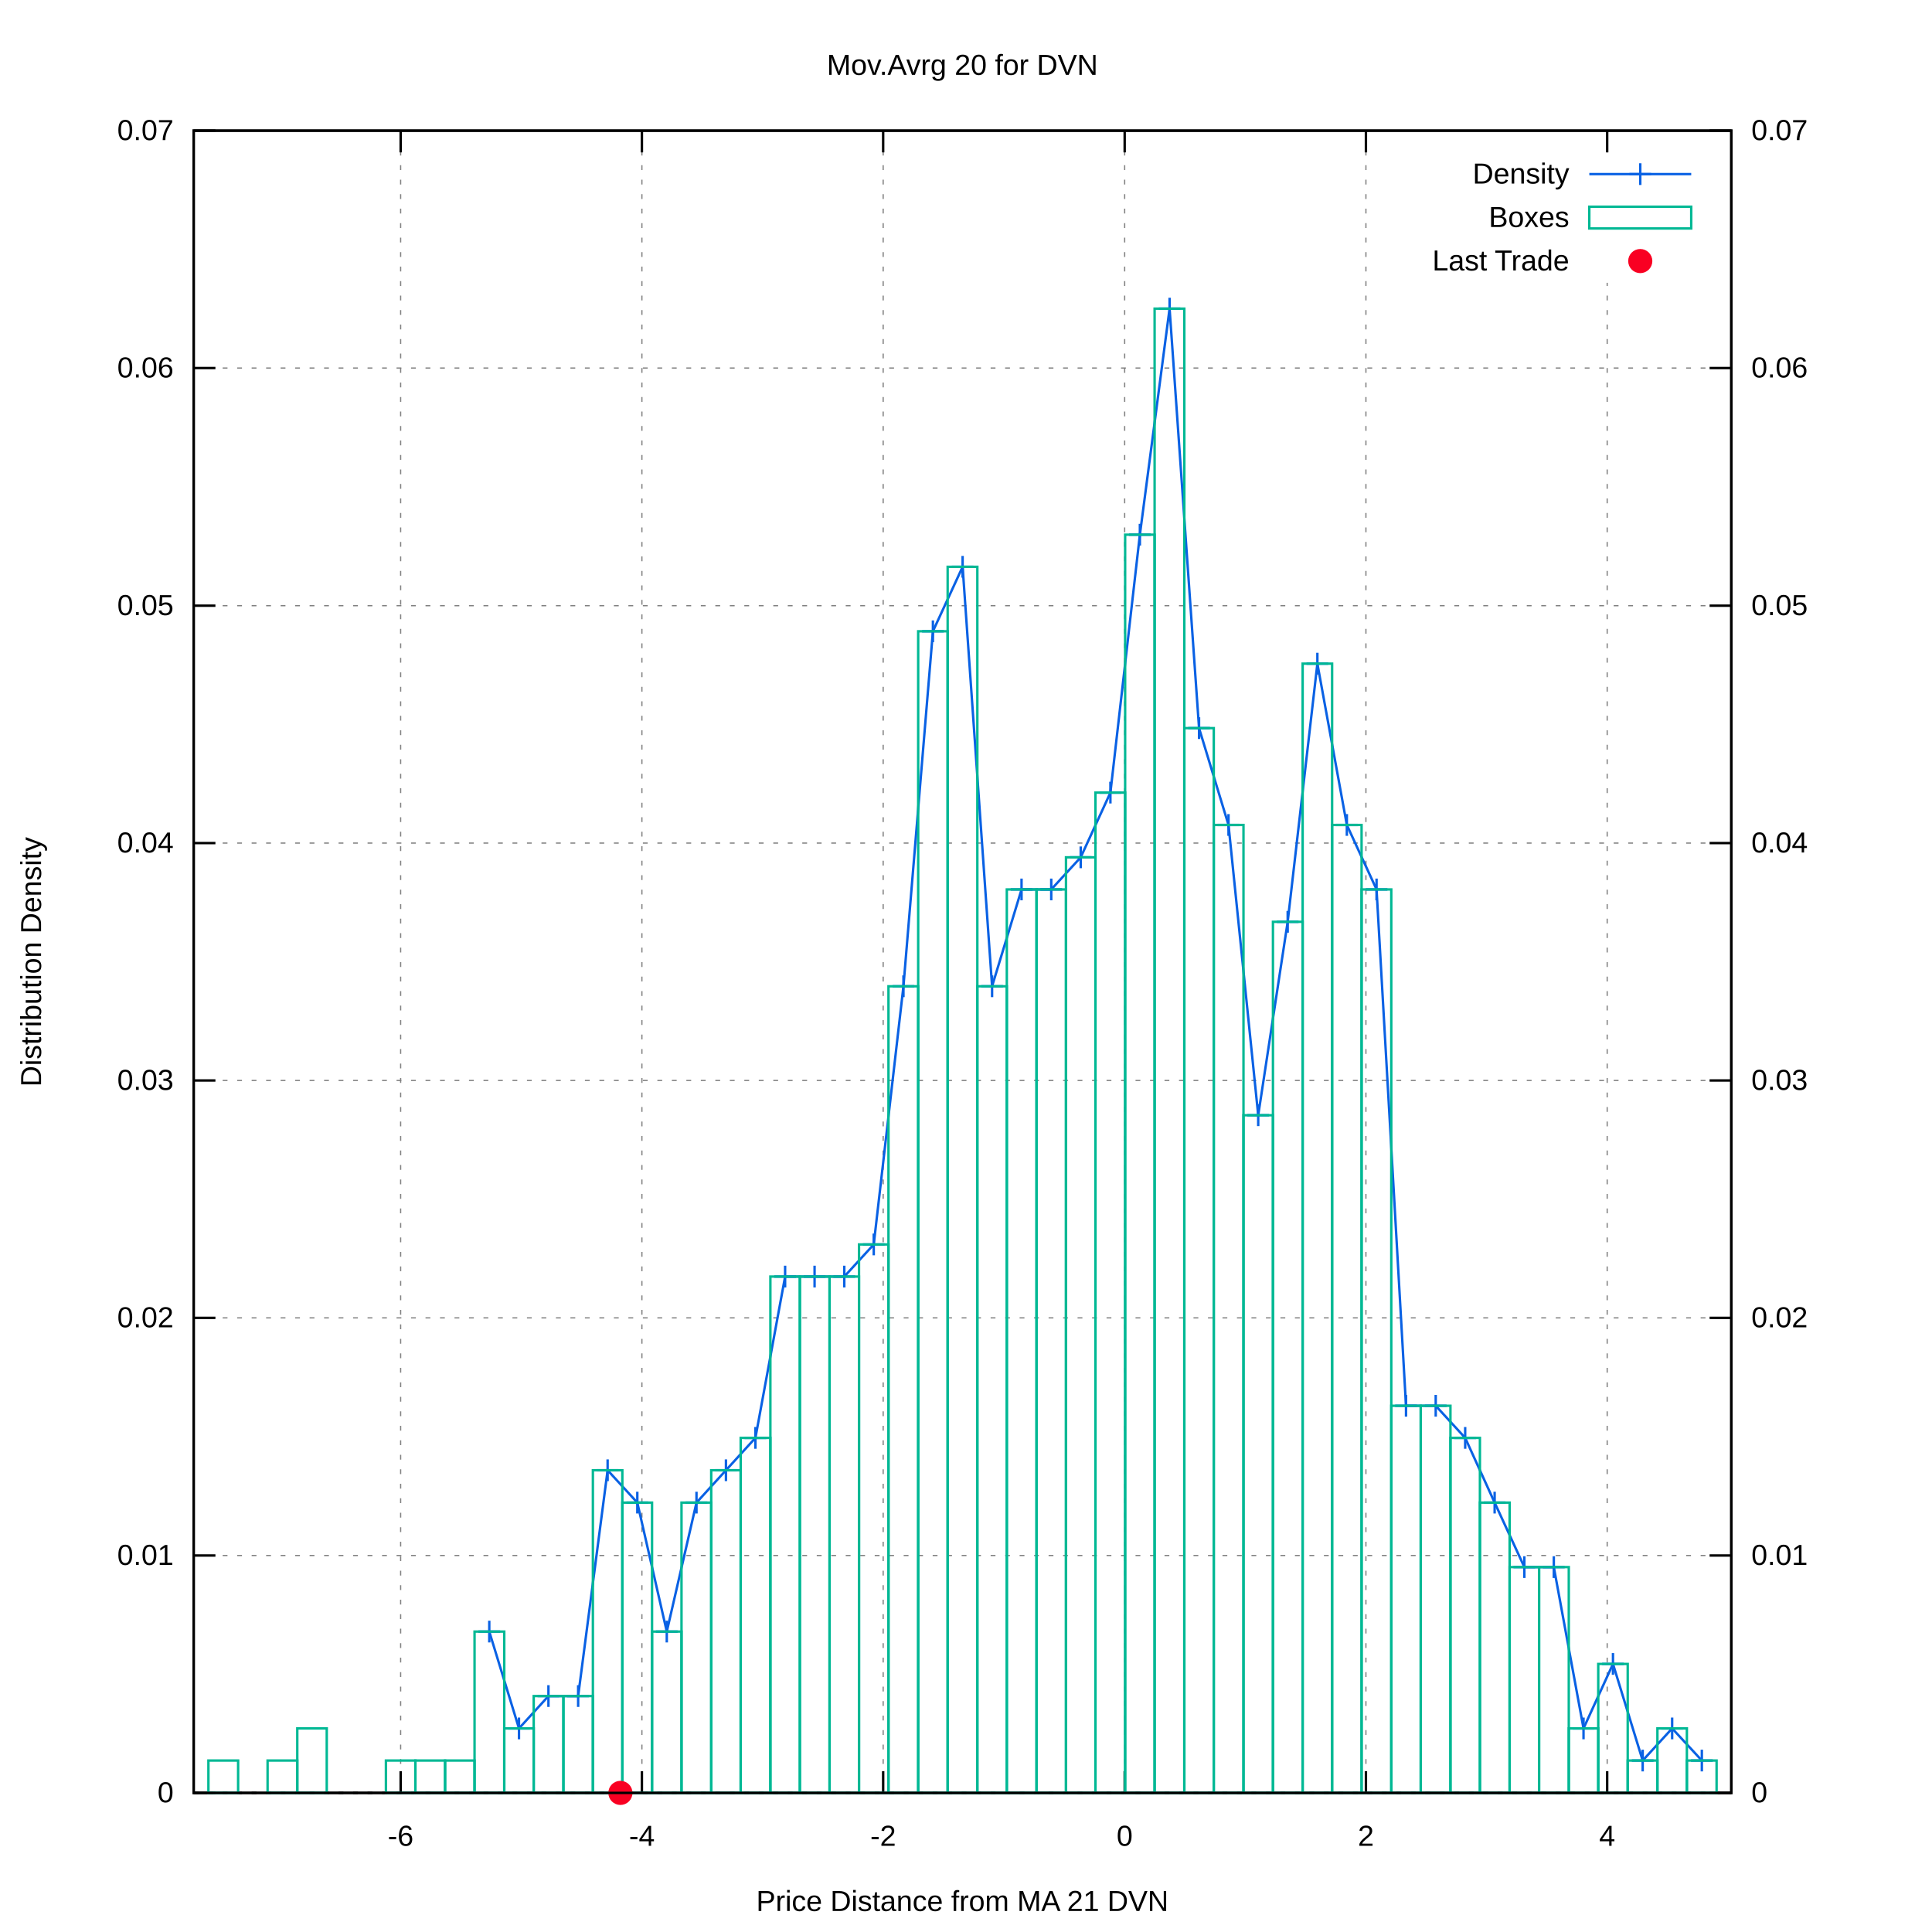
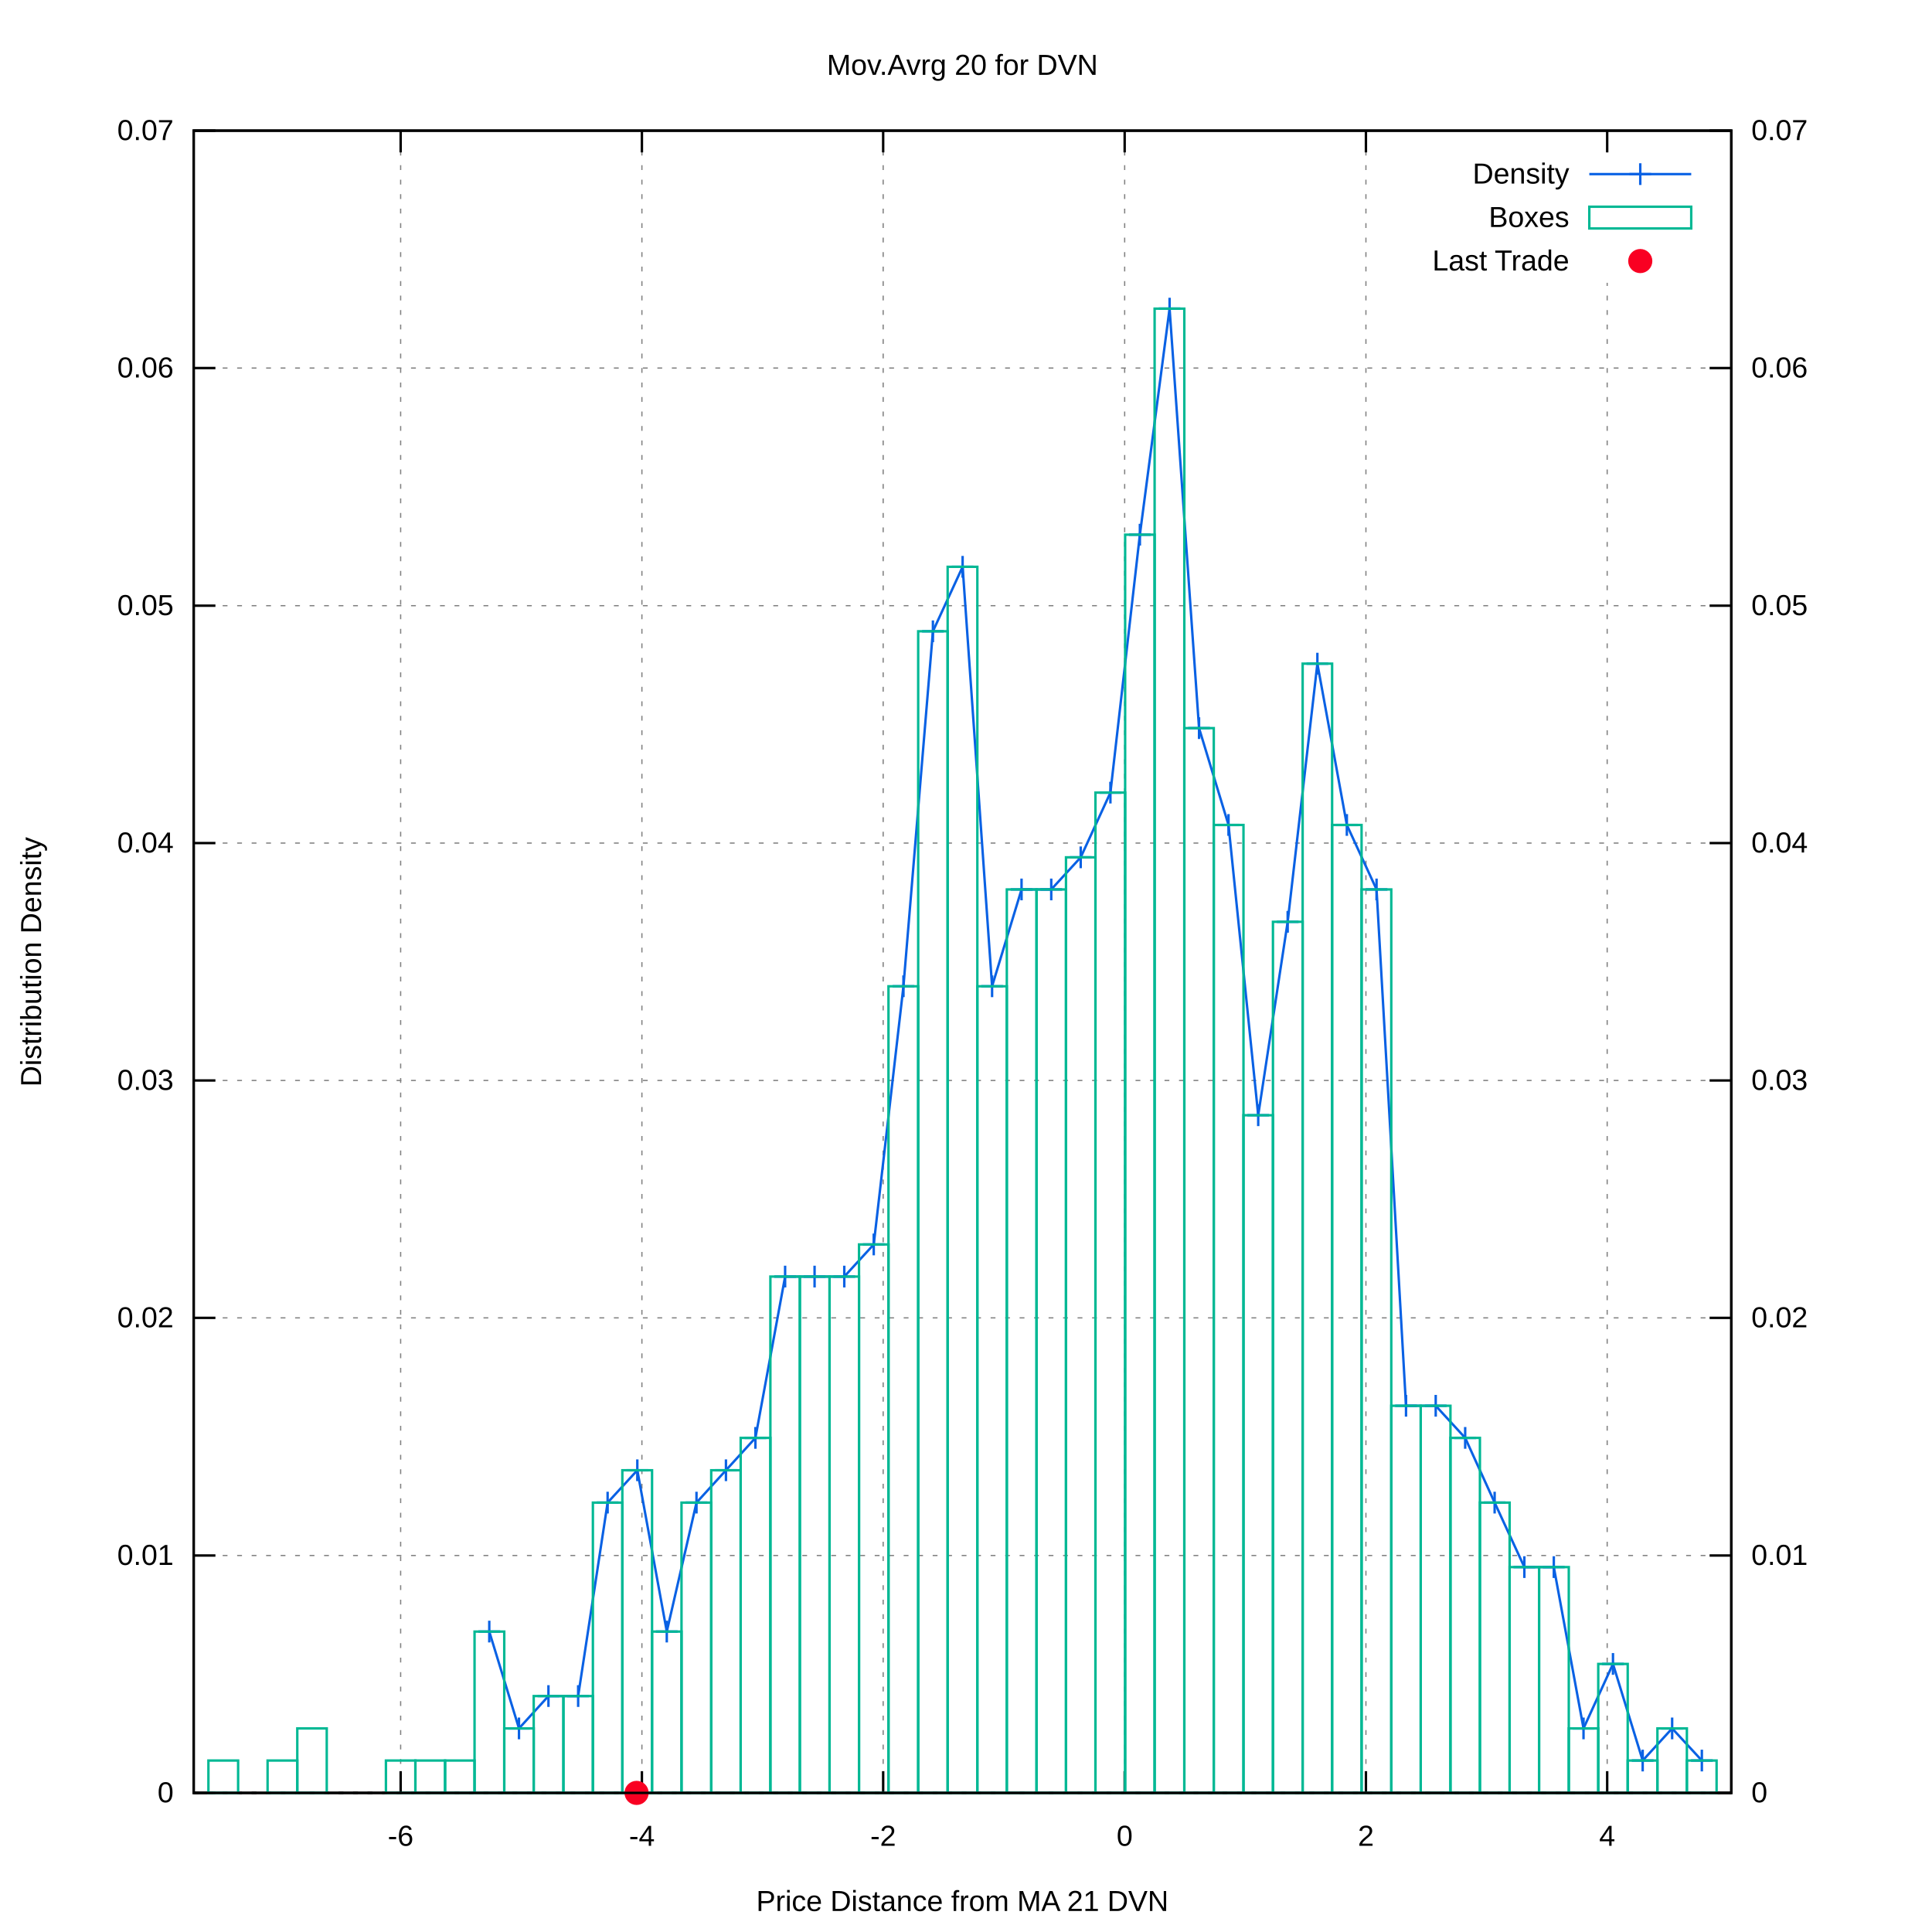
<svg xmlns="http://www.w3.org/2000/svg" xmlns:xlink="http://www.w3.org/1999/xlink" viewBox="0 0 800 800">
  <g id="gnuplot_canvas">
    <rect x="0" y="0" width="800" height="800" fill="#ffffff" />
    <defs>
      <circle id="gpDot" r="0.5" stroke-width="0.5" />
      <path id="gpPt0" stroke-width="0.222" stroke="currentColor" d="M-1,0 h2 M0,-1 v2" />
      <path id="gpPt1" stroke-width="0.222" stroke="currentColor" d="M-1,-1 L1,1 M1,-1 L-1,1" />
      <path id="gpPt2" stroke-width="0.222" stroke="currentColor" d="M-1,0 L1,0 M0,-1 L0,1 M-1,-1 L1,1 M-1,1 L1,-1" />
      <rect id="gpPt3" stroke-width="0.222" stroke="currentColor" x="-1" y="-1" width="2" height="2" />
      <rect id="gpPt4" stroke-width="0.222" stroke="currentColor" fill="currentColor" x="-1" y="-1" width="2" height="2" />
      <circle id="gpPt5" stroke-width="0.222" stroke="currentColor" cx="0" cy="0" r="1" />
      <use xlink:href="#gpPt5" id="gpPt6" fill="currentColor" stroke="none" />
      <path id="gpPt7" stroke-width="0.222" stroke="currentColor" d="M0,-1.33 L-1.33,0.67 L1.33,0.67 z" />
      <use xlink:href="#gpPt7" id="gpPt8" fill="currentColor" stroke="none" />
      <use xlink:href="#gpPt7" id="gpPt9" stroke="currentColor" transform="rotate(180)" />
      <use xlink:href="#gpPt9" id="gpPt10" fill="currentColor" stroke="none" />
      <use xlink:href="#gpPt3" id="gpPt11" stroke="currentColor" transform="rotate(45)" />
      <use xlink:href="#gpPt11" id="gpPt12" fill="currentColor" stroke="none" />
      <path id="gpPt13" stroke-width="0.222" stroke="currentColor" d="M0,1.330 L1.265,0.411 L0.782,-1.067 L-0.782,-1.076 L-1.265,0.411 z" />
      <use xlink:href="#gpPt13" id="gpPt14" fill="currentColor" stroke="none" />
      <filter id="textbox" filterUnits="objectBoundingBox" x="0" y="0" height="1" width="1">
        <feFlood flood-color="#FFFFFF" flood-opacity="1" result="bgnd" />
        <feComposite in="SourceGraphic" in2="bgnd" operator="atop" />
      </filter>
      <filter id="greybox" filterUnits="objectBoundingBox" x="0" y="0" height="1" width="1">
        <feFlood flood-color="lightgrey" flood-opacity="1" result="grey" />
        <feComposite in="SourceGraphic" in2="grey" operator="atop" />
      </filter>
    </defs>
    <g fill="none" color="#FFFFFF" stroke="black" stroke-width="1.00" stroke-linecap="butt" stroke-linejoin="miter">
</g>
    <g fill="none" color="black" stroke="currentColor" stroke-width="1.00" stroke-linecap="butt" stroke-linejoin="miter">
</g>
    <g fill="none" color="black" stroke="black" stroke-width="0.50" stroke-linecap="butt" stroke-linejoin="miter">
</g>
    <g fill="none" color="gray" stroke="currentColor" stroke-width="0.50" stroke-linecap="butt" stroke-linejoin="miter">
      <path stroke="gray" stroke-dasharray="2,4" class="gridline" d="M80.2,742.4 L716.9,742.4  " />
    </g>
    <g fill="none" color="gray" stroke="gray" stroke-width="1.00" stroke-linecap="butt" stroke-linejoin="miter">
</g>
    <g fill="none" color="black" stroke="currentColor" stroke-width="1.00" stroke-linecap="butt" stroke-linejoin="miter">
      <path stroke="black" d="M80.2,742.4 L89.2,742.4  " />
      <g transform="translate(71.9,746.3)" stroke="none" fill="black" font-family="arial" font-size="12.00" text-anchor="end">
        <text>
          <tspan font-family="arial"> 0</tspan>
        </text>
      </g>
    </g>
    <g fill="none" color="black" stroke="currentColor" stroke-width="1.00" stroke-linecap="butt" stroke-linejoin="miter">
</g>
    <g fill="none" color="black" stroke="black" stroke-width="0.50" stroke-linecap="butt" stroke-linejoin="miter">
</g>
    <g fill="none" color="gray" stroke="currentColor" stroke-width="0.50" stroke-linecap="butt" stroke-linejoin="miter">
      <path stroke="gray" stroke-dasharray="2,4" class="gridline" d="M80.2,644.1 L716.9,644.1  " />
    </g>
    <g fill="none" color="gray" stroke="gray" stroke-width="1.00" stroke-linecap="butt" stroke-linejoin="miter">
</g>
    <g fill="none" color="black" stroke="currentColor" stroke-width="1.00" stroke-linecap="butt" stroke-linejoin="miter">
      <path stroke="black" d="M80.2,644.1 L89.2,644.1  " />
      <g transform="translate(71.9,648.0)" stroke="none" fill="black" font-family="arial" font-size="12.00" text-anchor="end">
        <text>
          <tspan font-family="arial"> 0.01</tspan>
        </text>
      </g>
    </g>
    <g fill="none" color="black" stroke="currentColor" stroke-width="1.00" stroke-linecap="butt" stroke-linejoin="miter">
</g>
    <g fill="none" color="black" stroke="black" stroke-width="0.50" stroke-linecap="butt" stroke-linejoin="miter">
</g>
    <g fill="none" color="gray" stroke="currentColor" stroke-width="0.50" stroke-linecap="butt" stroke-linejoin="miter">
      <path stroke="gray" stroke-dasharray="2,4" class="gridline" d="M80.2,545.7 L716.9,545.7  " />
    </g>
    <g fill="none" color="gray" stroke="gray" stroke-width="1.00" stroke-linecap="butt" stroke-linejoin="miter">
</g>
    <g fill="none" color="black" stroke="currentColor" stroke-width="1.00" stroke-linecap="butt" stroke-linejoin="miter">
      <path stroke="black" d="M80.2,545.7 L89.2,545.7  " />
      <g transform="translate(71.9,549.6)" stroke="none" fill="black" font-family="arial" font-size="12.00" text-anchor="end">
        <text>
          <tspan font-family="arial"> 0.02</tspan>
        </text>
      </g>
    </g>
    <g fill="none" color="black" stroke="currentColor" stroke-width="1.00" stroke-linecap="butt" stroke-linejoin="miter">
</g>
    <g fill="none" color="black" stroke="black" stroke-width="0.50" stroke-linecap="butt" stroke-linejoin="miter">
</g>
    <g fill="none" color="gray" stroke="currentColor" stroke-width="0.50" stroke-linecap="butt" stroke-linejoin="miter">
      <path stroke="gray" stroke-dasharray="2,4" class="gridline" d="M80.2,447.4 L716.9,447.4  " />
    </g>
    <g fill="none" color="gray" stroke="gray" stroke-width="1.00" stroke-linecap="butt" stroke-linejoin="miter">
</g>
    <g fill="none" color="black" stroke="currentColor" stroke-width="1.00" stroke-linecap="butt" stroke-linejoin="miter">
      <path stroke="black" d="M80.2,447.4 L89.2,447.4  " />
      <g transform="translate(71.9,451.3)" stroke="none" fill="black" font-family="arial" font-size="12.00" text-anchor="end">
        <text>
          <tspan font-family="arial"> 0.03</tspan>
        </text>
      </g>
    </g>
    <g fill="none" color="black" stroke="currentColor" stroke-width="1.00" stroke-linecap="butt" stroke-linejoin="miter">
</g>
    <g fill="none" color="black" stroke="black" stroke-width="0.50" stroke-linecap="butt" stroke-linejoin="miter">
</g>
    <g fill="none" color="gray" stroke="currentColor" stroke-width="0.50" stroke-linecap="butt" stroke-linejoin="miter">
      <path stroke="gray" stroke-dasharray="2,4" class="gridline" d="M80.2,349.1 L716.9,349.1  " />
    </g>
    <g fill="none" color="gray" stroke="gray" stroke-width="1.00" stroke-linecap="butt" stroke-linejoin="miter">
</g>
    <g fill="none" color="black" stroke="currentColor" stroke-width="1.00" stroke-linecap="butt" stroke-linejoin="miter">
      <path stroke="black" d="M80.2,349.1 L89.2,349.1  " />
      <g transform="translate(71.9,353.0)" stroke="none" fill="black" font-family="arial" font-size="12.00" text-anchor="end">
        <text>
          <tspan font-family="arial"> 0.04</tspan>
        </text>
      </g>
    </g>
    <g fill="none" color="black" stroke="currentColor" stroke-width="1.00" stroke-linecap="butt" stroke-linejoin="miter">
</g>
    <g fill="none" color="black" stroke="black" stroke-width="0.50" stroke-linecap="butt" stroke-linejoin="miter">
</g>
    <g fill="none" color="gray" stroke="currentColor" stroke-width="0.50" stroke-linecap="butt" stroke-linejoin="miter">
      <path stroke="gray" stroke-dasharray="2,4" class="gridline" d="M80.2,250.8 L716.9,250.8  " />
    </g>
    <g fill="none" color="gray" stroke="gray" stroke-width="1.00" stroke-linecap="butt" stroke-linejoin="miter">
</g>
    <g fill="none" color="black" stroke="currentColor" stroke-width="1.00" stroke-linecap="butt" stroke-linejoin="miter">
      <path stroke="black" d="M80.2,250.8 L89.2,250.8  " />
      <g transform="translate(71.9,254.7)" stroke="none" fill="black" font-family="arial" font-size="12.00" text-anchor="end">
        <text>
          <tspan font-family="arial"> 0.05</tspan>
        </text>
      </g>
    </g>
    <g fill="none" color="black" stroke="currentColor" stroke-width="1.00" stroke-linecap="butt" stroke-linejoin="miter">
</g>
    <g fill="none" color="black" stroke="black" stroke-width="0.50" stroke-linecap="butt" stroke-linejoin="miter">
</g>
    <g fill="none" color="gray" stroke="currentColor" stroke-width="0.50" stroke-linecap="butt" stroke-linejoin="miter">
      <path stroke="gray" stroke-dasharray="2,4" class="gridline" d="M80.2,152.4 L716.9,152.4  " />
    </g>
    <g fill="none" color="gray" stroke="gray" stroke-width="1.00" stroke-linecap="butt" stroke-linejoin="miter">
</g>
    <g fill="none" color="black" stroke="currentColor" stroke-width="1.00" stroke-linecap="butt" stroke-linejoin="miter">
      <path stroke="black" d="M80.2,152.4 L89.2,152.4  " />
      <g transform="translate(71.9,156.3)" stroke="none" fill="black" font-family="arial" font-size="12.00" text-anchor="end">
        <text>
          <tspan font-family="arial"> 0.06</tspan>
        </text>
      </g>
    </g>
    <g fill="none" color="black" stroke="currentColor" stroke-width="1.00" stroke-linecap="butt" stroke-linejoin="miter">
</g>
    <g fill="none" color="black" stroke="black" stroke-width="0.50" stroke-linecap="butt" stroke-linejoin="miter">
</g>
    <g fill="none" color="gray" stroke="currentColor" stroke-width="0.50" stroke-linecap="butt" stroke-linejoin="miter">
      <path stroke="gray" stroke-dasharray="2,4" class="gridline" d="M80.2,54.1 L716.9,54.1  " />
    </g>
    <g fill="none" color="gray" stroke="gray" stroke-width="1.00" stroke-linecap="butt" stroke-linejoin="miter">
</g>
    <g fill="none" color="black" stroke="currentColor" stroke-width="1.00" stroke-linecap="butt" stroke-linejoin="miter">
      <path stroke="black" d="M80.2,54.1 L89.2,54.1  " />
      <g transform="translate(71.9,58.0)" stroke="none" fill="black" font-family="arial" font-size="12.00" text-anchor="end">
        <text>
          <tspan font-family="arial"> 0.07</tspan>
        </text>
      </g>
    </g>
    <g fill="none" color="black" stroke="currentColor" stroke-width="1.00" stroke-linecap="butt" stroke-linejoin="miter">
</g>
    <g fill="none" color="black" stroke="black" stroke-width="0.50" stroke-linecap="butt" stroke-linejoin="miter">
</g>
    <g fill="none" color="gray" stroke="currentColor" stroke-width="0.50" stroke-linecap="butt" stroke-linejoin="miter">
      <path stroke="gray" stroke-dasharray="2,4" class="gridline" d="M165.9,742.4 L165.9,54.1  " />
    </g>
    <g fill="none" color="gray" stroke="gray" stroke-width="1.00" stroke-linecap="butt" stroke-linejoin="miter">
</g>
    <g fill="none" color="black" stroke="currentColor" stroke-width="1.00" stroke-linecap="butt" stroke-linejoin="miter">
      <path stroke="black" d="M165.9,742.4 L165.9,733.4 M165.9,54.1 L165.9,63.1  " />
      <g transform="translate(165.9,764.3)" stroke="none" fill="black" font-family="arial" font-size="12.00" text-anchor="middle">
        <text>
          <tspan font-family="arial">-6</tspan>
        </text>
      </g>
    </g>
    <g fill="none" color="black" stroke="currentColor" stroke-width="1.00" stroke-linecap="butt" stroke-linejoin="miter">
</g>
    <g fill="none" color="black" stroke="black" stroke-width="0.50" stroke-linecap="butt" stroke-linejoin="miter">
</g>
    <g fill="none" color="gray" stroke="currentColor" stroke-width="0.50" stroke-linecap="butt" stroke-linejoin="miter">
      <path stroke="gray" stroke-dasharray="2,4" class="gridline" d="M265.8,742.4 L265.8,54.1  " />
    </g>
    <g fill="none" color="gray" stroke="gray" stroke-width="1.00" stroke-linecap="butt" stroke-linejoin="miter">
</g>
    <g fill="none" color="black" stroke="currentColor" stroke-width="1.00" stroke-linecap="butt" stroke-linejoin="miter">
      <path stroke="black" d="M265.8,742.4 L265.8,733.4 M265.8,54.1 L265.8,63.1  " />
      <g transform="translate(265.8,764.3)" stroke="none" fill="black" font-family="arial" font-size="12.00" text-anchor="middle">
        <text>
          <tspan font-family="arial">-4</tspan>
        </text>
      </g>
    </g>
    <g fill="none" color="black" stroke="currentColor" stroke-width="1.00" stroke-linecap="butt" stroke-linejoin="miter">
</g>
    <g fill="none" color="black" stroke="black" stroke-width="0.50" stroke-linecap="butt" stroke-linejoin="miter">
</g>
    <g fill="none" color="gray" stroke="currentColor" stroke-width="0.50" stroke-linecap="butt" stroke-linejoin="miter">
      <path stroke="gray" stroke-dasharray="2,4" class="gridline" d="M365.7,742.4 L365.7,54.1  " />
    </g>
    <g fill="none" color="gray" stroke="gray" stroke-width="1.00" stroke-linecap="butt" stroke-linejoin="miter">
</g>
    <g fill="none" color="black" stroke="currentColor" stroke-width="1.00" stroke-linecap="butt" stroke-linejoin="miter">
      <path stroke="black" d="M365.7,742.4 L365.7,733.4 M365.7,54.1 L365.7,63.1  " />
      <g transform="translate(365.7,764.3)" stroke="none" fill="black" font-family="arial" font-size="12.00" text-anchor="middle">
        <text>
          <tspan font-family="arial">-2</tspan>
        </text>
      </g>
    </g>
    <g fill="none" color="black" stroke="currentColor" stroke-width="1.00" stroke-linecap="butt" stroke-linejoin="miter">
</g>
    <g fill="none" color="black" stroke="black" stroke-width="0.50" stroke-linecap="butt" stroke-linejoin="miter">
</g>
    <g fill="none" color="gray" stroke="currentColor" stroke-width="0.50" stroke-linecap="butt" stroke-linejoin="miter">
      <path stroke="gray" stroke-dasharray="2,4" class="gridline" d="M465.7,742.4 L465.7,54.1  " />
    </g>
    <g fill="none" color="gray" stroke="gray" stroke-width="1.00" stroke-linecap="butt" stroke-linejoin="miter">
</g>
    <g fill="none" color="black" stroke="currentColor" stroke-width="1.00" stroke-linecap="butt" stroke-linejoin="miter">
      <path stroke="black" d="M465.7,742.4 L465.7,733.4 M465.7,54.1 L465.7,63.1  " />
      <g transform="translate(465.7,764.3)" stroke="none" fill="black" font-family="arial" font-size="12.00" text-anchor="middle">
        <text>
          <tspan font-family="arial"> 0</tspan>
        </text>
      </g>
    </g>
    <g fill="none" color="black" stroke="currentColor" stroke-width="1.00" stroke-linecap="butt" stroke-linejoin="miter">
</g>
    <g fill="none" color="black" stroke="black" stroke-width="0.50" stroke-linecap="butt" stroke-linejoin="miter">
</g>
    <g fill="none" color="gray" stroke="currentColor" stroke-width="0.50" stroke-linecap="butt" stroke-linejoin="miter">
      <path stroke="gray" stroke-dasharray="2,4" class="gridline" d="M565.6,742.4 L565.6,54.1  " />
    </g>
    <g fill="none" color="gray" stroke="gray" stroke-width="1.00" stroke-linecap="butt" stroke-linejoin="miter">
</g>
    <g fill="none" color="black" stroke="currentColor" stroke-width="1.00" stroke-linecap="butt" stroke-linejoin="miter">
      <path stroke="black" d="M565.6,742.4 L565.6,733.4 M565.6,54.1 L565.6,63.1  " />
      <g transform="translate(565.6,764.3)" stroke="none" fill="black" font-family="arial" font-size="12.00" text-anchor="middle">
        <text>
          <tspan font-family="arial"> 2</tspan>
        </text>
      </g>
    </g>
    <g fill="none" color="black" stroke="currentColor" stroke-width="1.00" stroke-linecap="butt" stroke-linejoin="miter">
</g>
    <g fill="none" color="black" stroke="black" stroke-width="0.50" stroke-linecap="butt" stroke-linejoin="miter">
</g>
    <g fill="none" color="gray" stroke="currentColor" stroke-width="0.50" stroke-linecap="butt" stroke-linejoin="miter">
      <path stroke="gray" stroke-dasharray="2,4" class="gridline" d="M665.5,742.4 L665.5,117.1 M665.5,63.1 L665.5,54.1  " />
    </g>
    <g fill="none" color="gray" stroke="gray" stroke-width="1.00" stroke-linecap="butt" stroke-linejoin="miter">
</g>
    <g fill="none" color="black" stroke="currentColor" stroke-width="1.00" stroke-linecap="butt" stroke-linejoin="miter">
      <path stroke="black" d="M665.5,742.4 L665.5,733.4 M665.5,54.1 L665.5,63.1  " />
      <g transform="translate(665.5,764.3)" stroke="none" fill="black" font-family="arial" font-size="12.00" text-anchor="middle">
        <text>
          <tspan font-family="arial"> 4</tspan>
        </text>
      </g>
    </g>
    <g fill="none" color="black" stroke="currentColor" stroke-width="1.00" stroke-linecap="butt" stroke-linejoin="miter">
      <path stroke="black" d="M716.9,742.4 L707.9,742.4  " />
      <g transform="translate(725.2,746.3)" stroke="none" fill="black" font-family="arial" font-size="12.00" text-anchor="start">
        <text>
          <tspan font-family="arial"> 0</tspan>
        </text>
      </g>
    </g>
    <g fill="none" color="black" stroke="currentColor" stroke-width="1.00" stroke-linecap="butt" stroke-linejoin="miter">
      <path stroke="black" d="M716.9,644.1 L707.9,644.1  " />
      <g transform="translate(725.2,648.0)" stroke="none" fill="black" font-family="arial" font-size="12.00" text-anchor="start">
        <text>
          <tspan font-family="arial"> 0.01</tspan>
        </text>
      </g>
    </g>
    <g fill="none" color="black" stroke="currentColor" stroke-width="1.00" stroke-linecap="butt" stroke-linejoin="miter">
      <path stroke="black" d="M716.9,545.7 L707.9,545.7  " />
      <g transform="translate(725.2,549.6)" stroke="none" fill="black" font-family="arial" font-size="12.00" text-anchor="start">
        <text>
          <tspan font-family="arial"> 0.02</tspan>
        </text>
      </g>
    </g>
    <g fill="none" color="black" stroke="currentColor" stroke-width="1.00" stroke-linecap="butt" stroke-linejoin="miter">
      <path stroke="black" d="M716.9,447.4 L707.9,447.4  " />
      <g transform="translate(725.2,451.3)" stroke="none" fill="black" font-family="arial" font-size="12.00" text-anchor="start">
        <text>
          <tspan font-family="arial"> 0.03</tspan>
        </text>
      </g>
    </g>
    <g fill="none" color="black" stroke="currentColor" stroke-width="1.00" stroke-linecap="butt" stroke-linejoin="miter">
      <path stroke="black" d="M716.9,349.1 L707.9,349.1  " />
      <g transform="translate(725.2,353.0)" stroke="none" fill="black" font-family="arial" font-size="12.00" text-anchor="start">
        <text>
          <tspan font-family="arial"> 0.04</tspan>
        </text>
      </g>
    </g>
    <g fill="none" color="black" stroke="currentColor" stroke-width="1.00" stroke-linecap="butt" stroke-linejoin="miter">
      <path stroke="black" d="M716.9,250.8 L707.9,250.8  " />
      <g transform="translate(725.2,254.7)" stroke="none" fill="black" font-family="arial" font-size="12.00" text-anchor="start">
        <text>
          <tspan font-family="arial"> 0.05</tspan>
        </text>
      </g>
    </g>
    <g fill="none" color="black" stroke="currentColor" stroke-width="1.00" stroke-linecap="butt" stroke-linejoin="miter">
      <path stroke="black" d="M716.9,152.4 L707.9,152.4  " />
      <g transform="translate(725.2,156.3)" stroke="none" fill="black" font-family="arial" font-size="12.00" text-anchor="start">
        <text>
          <tspan font-family="arial"> 0.06</tspan>
        </text>
      </g>
    </g>
    <g fill="none" color="black" stroke="currentColor" stroke-width="1.00" stroke-linecap="butt" stroke-linejoin="miter">
      <path stroke="black" d="M716.9,54.1 L707.9,54.1  " />
      <g transform="translate(725.2,58.0)" stroke="none" fill="black" font-family="arial" font-size="12.00" text-anchor="start">
        <text>
          <tspan font-family="arial"> 0.07</tspan>
        </text>
      </g>
    </g>
    <g fill="none" color="black" stroke="currentColor" stroke-width="1.00" stroke-linecap="butt" stroke-linejoin="miter">
</g>
    <g fill="none" color="gray" stroke="currentColor" stroke-width="1.00" stroke-linecap="butt" stroke-linejoin="miter">
      <path stroke="black" stroke-dasharray="2,4" d="M80.2,742.4 L716.9,742.4  " />
    </g>
    <g fill="none" color="black" stroke="currentColor" stroke-width="1.00" stroke-linecap="butt" stroke-linejoin="miter">
      <path stroke="black" d="M80.2,54.1 L80.2,742.4 L716.9,742.4 L716.9,54.1 L80.2,54.1 Z  " />
    </g>
    <g fill="none" color="black" stroke="currentColor" stroke-width="1.00" stroke-linecap="butt" stroke-linejoin="miter">
      <g transform="translate(17.0,398.3) rotate(270)" stroke="none" fill="black" font-family="arial" font-size="12.00" text-anchor="middle">
        <text>
          <tspan font-family="arial">Distribution Density</tspan>
        </text>
      </g>
    </g>
    <g fill="none" color="black" stroke="currentColor" stroke-width="1.00" stroke-linecap="butt" stroke-linejoin="miter">
      <g transform="translate(398.5,791.3)" stroke="none" fill="black" font-family="arial" font-size="12.00" text-anchor="middle">
        <text>
          <tspan font-family="arial">Price Distance from MA 21 DVN</tspan>
        </text>
      </g>
    </g>
    <g fill="none" color="black" stroke="currentColor" stroke-width="1.00" stroke-linecap="butt" stroke-linejoin="miter">
      <g transform="translate(398.5,31.0)" stroke="none" fill="black" font-family="arial" font-size="12.00" text-anchor="middle">
        <text>
          <tspan font-family="arial">Mov.Avrg 20 for DVN </tspan>
        </text>
      </g>
    </g>
    <g id="gnuplot_plot_1">
      <g fill="none" color="black" stroke="currentColor" stroke-width="1.00" stroke-linecap="butt" stroke-linejoin="miter">
        <g transform="translate(649.8,76.0)" stroke="none" fill="black" font-family="arial" font-size="12.00" text-anchor="end">
          <text>
            <tspan font-family="arial">Density</tspan>
          </text>
        </g>
      </g>
      <g fill="none" color="black" stroke="currentColor" stroke-width="1.00" stroke-linecap="butt" stroke-linejoin="miter">
-         <path stroke="rgb(  9,  97, 228)" d="M658.1,72.1 L700.3,72.1 M202.6,675.6 L214.9,715.7 L227.1,702.3 L239.4,702.3 L251.6,608.8 L263.9,622.2   L276.1,675.6 L288.4,622.2 L300.6,608.8 L312.8,595.4 L325.1,528.6 L337.3,528.6 L349.6,528.6 L361.8,515.3   L374.1,408.4 L386.3,261.4 L398.6,234.7 L410.8,408.4 L423.0,368.3 L435.3,368.3 L447.5,355.0 L459.8,328.2   L472.0,221.4 L484.3,127.8 L496.5,301.5 L508.7,341.6 L521.0,461.8 L533.2,381.7 L545.5,274.8 L557.7,341.6   L570.0,368.3 L582.2,582.1 L594.5,582.1 L606.7,595.4 L618.9,622.2 L631.2,648.9 L643.4,648.9 L655.7,715.7   L667.9,689.0 L680.2,729.0 L692.4,715.7 L704.7,729.0  " />
+         <path stroke="rgb(  9,  97, 228)" d="M658.1,72.1 L700.3,72.1 M202.6,675.6 L214.9,715.7 L227.1,702.3 L239.4,702.3 L251.6,622.2 L263.9,608.8   L276.1,675.6 L288.4,622.2 L300.6,608.8 L312.8,595.4 L325.1,528.6 L337.3,528.6 L349.6,528.6 L361.8,515.3   L374.1,408.4 L386.3,261.4 L398.6,234.7 L410.8,408.4 L423.0,368.3 L435.3,368.3 L447.5,355.0 L459.8,328.2   L472.0,221.4 L484.3,127.8 L496.5,301.5 L508.7,341.6 L521.0,461.8 L533.2,381.7 L545.5,274.8 L557.7,341.6   L570.0,368.3 L582.2,582.1 L594.5,582.1 L606.7,595.4 L618.9,622.2 L631.2,648.9 L643.4,648.9 L655.7,715.7   L667.9,689.0 L680.2,729.0 L692.4,715.7 L704.7,729.0  " />
        <use xlink:href="#gpPt0" transform="translate(202.6,675.6) scale(4.50)" color="rgb(  9,  97, 228)" />
        <use xlink:href="#gpPt0" transform="translate(214.9,715.7) scale(4.50)" color="rgb(  9,  97, 228)" />
        <use xlink:href="#gpPt0" transform="translate(227.1,702.3) scale(4.50)" color="rgb(  9,  97, 228)" />
        <use xlink:href="#gpPt0" transform="translate(239.4,702.3) scale(4.50)" color="rgb(  9,  97, 228)" />
-         <use xlink:href="#gpPt0" transform="translate(251.6,608.8) scale(4.50)" color="rgb(  9,  97, 228)" />
-         <use xlink:href="#gpPt0" transform="translate(263.9,622.2) scale(4.50)" color="rgb(  9,  97, 228)" />
+         <use xlink:href="#gpPt0" transform="translate(251.6,622.2) scale(4.50)" color="rgb(  9,  97, 228)" />
+         <use xlink:href="#gpPt0" transform="translate(263.9,608.8) scale(4.50)" color="rgb(  9,  97, 228)" />
        <use xlink:href="#gpPt0" transform="translate(276.1,675.6) scale(4.50)" color="rgb(  9,  97, 228)" />
        <use xlink:href="#gpPt0" transform="translate(288.4,622.2) scale(4.50)" color="rgb(  9,  97, 228)" />
        <use xlink:href="#gpPt0" transform="translate(300.6,608.8) scale(4.50)" color="rgb(  9,  97, 228)" />
        <use xlink:href="#gpPt0" transform="translate(312.8,595.4) scale(4.50)" color="rgb(  9,  97, 228)" />
        <use xlink:href="#gpPt0" transform="translate(325.1,528.6) scale(4.50)" color="rgb(  9,  97, 228)" />
        <use xlink:href="#gpPt0" transform="translate(337.3,528.6) scale(4.50)" color="rgb(  9,  97, 228)" />
        <use xlink:href="#gpPt0" transform="translate(349.6,528.6) scale(4.50)" color="rgb(  9,  97, 228)" />
        <use xlink:href="#gpPt0" transform="translate(361.8,515.3) scale(4.50)" color="rgb(  9,  97, 228)" />
        <use xlink:href="#gpPt0" transform="translate(374.1,408.4) scale(4.50)" color="rgb(  9,  97, 228)" />
        <use xlink:href="#gpPt0" transform="translate(386.3,261.4) scale(4.50)" color="rgb(  9,  97, 228)" />
        <use xlink:href="#gpPt0" transform="translate(398.6,234.7) scale(4.50)" color="rgb(  9,  97, 228)" />
        <use xlink:href="#gpPt0" transform="translate(410.8,408.4) scale(4.50)" color="rgb(  9,  97, 228)" />
        <use xlink:href="#gpPt0" transform="translate(423.0,368.3) scale(4.50)" color="rgb(  9,  97, 228)" />
        <use xlink:href="#gpPt0" transform="translate(435.3,368.3) scale(4.50)" color="rgb(  9,  97, 228)" />
        <use xlink:href="#gpPt0" transform="translate(447.5,355.0) scale(4.50)" color="rgb(  9,  97, 228)" />
        <use xlink:href="#gpPt0" transform="translate(459.8,328.2) scale(4.50)" color="rgb(  9,  97, 228)" />
        <use xlink:href="#gpPt0" transform="translate(472.0,221.4) scale(4.50)" color="rgb(  9,  97, 228)" />
        <use xlink:href="#gpPt0" transform="translate(484.3,127.8) scale(4.50)" color="rgb(  9,  97, 228)" />
        <use xlink:href="#gpPt0" transform="translate(496.5,301.5) scale(4.50)" color="rgb(  9,  97, 228)" />
        <use xlink:href="#gpPt0" transform="translate(508.7,341.6) scale(4.50)" color="rgb(  9,  97, 228)" />
        <use xlink:href="#gpPt0" transform="translate(521.0,461.8) scale(4.50)" color="rgb(  9,  97, 228)" />
        <use xlink:href="#gpPt0" transform="translate(533.2,381.7) scale(4.50)" color="rgb(  9,  97, 228)" />
        <use xlink:href="#gpPt0" transform="translate(545.5,274.8) scale(4.50)" color="rgb(  9,  97, 228)" />
        <use xlink:href="#gpPt0" transform="translate(557.7,341.6) scale(4.50)" color="rgb(  9,  97, 228)" />
        <use xlink:href="#gpPt0" transform="translate(570.0,368.3) scale(4.50)" color="rgb(  9,  97, 228)" />
        <use xlink:href="#gpPt0" transform="translate(582.2,582.1) scale(4.50)" color="rgb(  9,  97, 228)" />
        <use xlink:href="#gpPt0" transform="translate(594.5,582.1) scale(4.50)" color="rgb(  9,  97, 228)" />
        <use xlink:href="#gpPt0" transform="translate(606.7,595.4) scale(4.50)" color="rgb(  9,  97, 228)" />
        <use xlink:href="#gpPt0" transform="translate(618.9,622.2) scale(4.50)" color="rgb(  9,  97, 228)" />
        <use xlink:href="#gpPt0" transform="translate(631.2,648.9) scale(4.50)" color="rgb(  9,  97, 228)" />
        <use xlink:href="#gpPt0" transform="translate(643.4,648.9) scale(4.50)" color="rgb(  9,  97, 228)" />
        <use xlink:href="#gpPt0" transform="translate(655.7,715.7) scale(4.50)" color="rgb(  9,  97, 228)" />
        <use xlink:href="#gpPt0" transform="translate(667.9,689.0) scale(4.50)" color="rgb(  9,  97, 228)" />
        <use xlink:href="#gpPt0" transform="translate(680.2,729.0) scale(4.50)" color="rgb(  9,  97, 228)" />
        <use xlink:href="#gpPt0" transform="translate(692.4,715.7) scale(4.50)" color="rgb(  9,  97, 228)" />
        <use xlink:href="#gpPt0" transform="translate(704.7,729.0) scale(4.50)" color="rgb(  9,  97, 228)" />
        <use xlink:href="#gpPt0" transform="translate(679.2,72.1) scale(4.50)" color="rgb(  9,  97, 228)" />
      </g>
    </g>
    <g id="gnuplot_plot_2">
      <g fill="none" color="black" stroke="currentColor" stroke-width="1.00" stroke-linecap="butt" stroke-linejoin="miter">
        <g transform="translate(649.8,94.0)" stroke="none" fill="black" font-family="arial" font-size="12.00" text-anchor="end">
          <text>
            <tspan font-family="arial">Boxes</tspan>
          </text>
        </g>
      </g>
      <g fill="none" color="black" stroke="currentColor" stroke-width="1.00" stroke-linecap="butt" stroke-linejoin="miter">
        <path stroke="rgb(  0, 184, 148)" d="M658.1,94.6 L700.3,94.6 L700.3,85.6 L658.1,85.6 L658.1,94.6 Z  " />
        <path stroke="rgb(  0, 184, 148)" d="M86.3,742.4 L86.3,729.0 L98.6,729.0 L98.6,742.4 L86.3,742.4 Z  " />
        <path stroke="rgb(  0, 184, 148)" d="M110.8,742.4 L110.8,729.0 L123.1,729.0 L123.1,742.4 L110.8,742.4 Z  " />
        <path stroke="rgb(  0, 184, 148)" d="M123.1,742.4 L123.1,715.7 L135.3,715.7 L135.3,742.4 L123.1,742.4 Z  " />
        <path stroke="rgb(  0, 184, 148)" d="M159.8,742.4 L159.8,729.0 L172.0,729.0 L172.0,742.4 L159.8,742.4 Z  " />
        <path stroke="rgb(  0, 184, 148)" d="M172.0,742.4 L172.0,729.0 L184.3,729.0 L184.3,742.4 L172.0,742.4 Z  " />
        <path stroke="rgb(  0, 184, 148)" d="M184.3,742.4 L184.3,729.0 L196.5,729.0 L196.5,742.4 L184.3,742.4 Z  " />
        <path stroke="rgb(  0, 184, 148)" d="M196.5,742.4 L196.5,675.6 L208.8,675.6 L208.8,742.4 L196.5,742.4 Z  " />
        <path stroke="rgb(  0, 184, 148)" d="M208.8,742.4 L208.8,715.7 L221.0,715.7 L221.0,742.4 L208.8,742.4 Z  " />
        <path stroke="rgb(  0, 184, 148)" d="M221.0,742.4 L221.0,702.3 L233.3,702.3 L233.3,742.4 L221.0,742.4 Z  " />
        <path stroke="rgb(  0, 184, 148)" d="M233.3,742.4 L233.3,702.3 L245.5,702.3 L245.5,742.4 L233.3,742.4 Z  " />
-         <path stroke="rgb(  0, 184, 148)" d="M245.5,742.4 L245.5,608.8 L257.7,608.8 L257.7,742.4 L245.5,742.4 Z  " />
-         <path stroke="rgb(  0, 184, 148)" d="M257.7,742.4 L257.7,622.2 L270.0,622.2 L270.0,742.4 L257.7,742.4 Z  " />
+         <path stroke="rgb(  0, 184, 148)" d="M245.5,742.4 L245.5,622.2 L257.7,622.2 L257.7,742.4 L245.5,742.4 Z  " />
+         <path stroke="rgb(  0, 184, 148)" d="M257.7,742.4 L257.7,608.8 L270.0,608.8 L270.0,742.4 L257.7,742.4 Z  " />
        <path stroke="rgb(  0, 184, 148)" d="M270.0,742.4 L270.0,675.6 L282.2,675.6 L282.2,742.4 L270.0,742.4 Z  " />
        <path stroke="rgb(  0, 184, 148)" d="M282.2,742.4 L282.2,622.2 L294.5,622.2 L294.5,742.4 L282.2,742.4 Z  " />
        <path stroke="rgb(  0, 184, 148)" d="M294.5,742.4 L294.5,608.8 L306.7,608.8 L306.7,742.4 L294.5,742.4 Z  " />
        <path stroke="rgb(  0, 184, 148)" d="M306.7,742.4 L306.7,595.4 L319.0,595.4 L319.0,742.4 L306.7,742.4 Z  " />
        <path stroke="rgb(  0, 184, 148)" d="M319.0,742.4 L319.0,528.6 L331.2,528.6 L331.2,742.4 L319.0,742.4 Z  " />
        <path stroke="rgb(  0, 184, 148)" d="M331.2,742.4 L331.2,528.6 L343.5,528.6 L343.5,742.4 L331.2,742.4 Z  " />
        <path stroke="rgb(  0, 184, 148)" d="M343.5,742.4 L343.5,528.6 L355.7,528.6 L355.7,742.4 L343.5,742.4 Z  " />
        <path stroke="rgb(  0, 184, 148)" d="M355.7,742.4 L355.7,515.3 L367.9,515.3 L367.9,742.4 L355.7,742.4 Z  " />
        <path stroke="rgb(  0, 184, 148)" d="M367.9,742.4 L367.9,408.4 L380.2,408.4 L380.2,742.4 L367.9,742.4 Z  " />
        <path stroke="rgb(  0, 184, 148)" d="M380.2,742.4 L380.2,261.4 L392.4,261.4 L392.4,742.4 L380.2,742.4 Z  " />
        <path stroke="rgb(  0, 184, 148)" d="M392.4,742.4 L392.4,234.7 L404.7,234.7 L404.7,742.4 L392.4,742.4 Z  " />
        <path stroke="rgb(  0, 184, 148)" d="M404.7,742.4 L404.7,408.4 L416.9,408.4 L416.9,742.4 L404.7,742.4 Z  " />
        <path stroke="rgb(  0, 184, 148)" d="M416.9,742.4 L416.9,368.3 L429.2,368.3 L429.2,742.4 L416.9,742.4 Z  " />
        <path stroke="rgb(  0, 184, 148)" d="M429.2,742.4 L429.2,368.3 L441.4,368.3 L441.4,742.4 L429.2,742.4 Z  " />
        <path stroke="rgb(  0, 184, 148)" d="M441.4,742.4 L441.4,355.0 L453.6,355.0 L453.6,742.4 L441.4,742.4 Z  " />
        <path stroke="rgb(  0, 184, 148)" d="M453.6,742.4 L453.6,328.2 L465.9,328.2 L465.9,742.4 L453.6,742.4 Z  " />
        <path stroke="rgb(  0, 184, 148)" d="M465.9,742.4 L465.9,221.4 L478.1,221.4 L478.1,742.4 L465.9,742.4 Z  " />
        <path stroke="rgb(  0, 184, 148)" d="M478.1,742.4 L478.1,127.8 L490.4,127.8 L490.4,742.4 L478.1,742.4 Z  " />
        <path stroke="rgb(  0, 184, 148)" d="M490.4,742.4 L490.4,301.5 L502.6,301.5 L502.6,742.4 L490.4,742.4 Z  " />
        <path stroke="rgb(  0, 184, 148)" d="M502.6,742.4 L502.6,341.6 L514.9,341.6 L514.9,742.4 L502.6,742.4 Z  " />
        <path stroke="rgb(  0, 184, 148)" d="M514.9,742.4 L514.9,461.8 L527.1,461.8 L527.1,742.4 L514.9,742.4 Z  " />
        <path stroke="rgb(  0, 184, 148)" d="M527.1,742.4 L527.1,381.7 L539.4,381.7 L539.4,742.4 L527.1,742.4 Z  " />
        <path stroke="rgb(  0, 184, 148)" d="M539.4,742.4 L539.4,274.8 L551.6,274.8 L551.6,742.4 L539.4,742.4 Z  " />
        <path stroke="rgb(  0, 184, 148)" d="M551.6,742.4 L551.6,341.6 L563.8,341.6 L563.8,742.4 L551.6,742.4 Z  " />
        <path stroke="rgb(  0, 184, 148)" d="M563.8,742.4 L563.8,368.3 L576.1,368.3 L576.1,742.4 L563.8,742.4 Z  " />
        <path stroke="rgb(  0, 184, 148)" d="M576.1,742.4 L576.1,582.1 L588.3,582.1 L588.3,742.4 L576.1,742.4 Z  " />
        <path stroke="rgb(  0, 184, 148)" d="M588.3,742.4 L588.3,582.1 L600.6,582.1 L600.6,742.4 L588.3,742.4 Z  " />
        <path stroke="rgb(  0, 184, 148)" d="M600.6,742.4 L600.6,595.4 L612.8,595.4 L612.8,742.4 L600.6,742.4 Z  " />
        <path stroke="rgb(  0, 184, 148)" d="M612.8,742.4 L612.8,622.2 L625.1,622.2 L625.1,742.4 L612.8,742.4 Z  " />
        <path stroke="rgb(  0, 184, 148)" d="M625.1,742.4 L625.1,648.9 L637.3,648.9 L637.3,742.4 L625.1,742.4 Z  " />
        <path stroke="rgb(  0, 184, 148)" d="M637.3,742.4 L637.3,648.9 L649.6,648.9 L649.6,742.4 L637.3,742.4 Z  " />
        <path stroke="rgb(  0, 184, 148)" d="M649.6,742.4 L649.6,715.7 L661.8,715.7 L661.8,742.4 L649.6,742.4 Z  " />
        <path stroke="rgb(  0, 184, 148)" d="M661.8,742.4 L661.8,689.0 L674.0,689.0 L674.0,742.4 L661.8,742.4 Z  " />
        <path stroke="rgb(  0, 184, 148)" d="M674.0,742.4 L674.0,729.0 L686.3,729.0 L686.3,742.4 L674.0,742.4 Z  " />
        <path stroke="rgb(  0, 184, 148)" d="M686.3,742.4 L686.3,715.7 L698.5,715.7 L698.5,742.4 L686.3,742.4 Z  " />
        <path stroke="rgb(  0, 184, 148)" d="M698.5,742.4 L698.5,729.0 L710.8,729.0 L710.8,742.4 L698.5,742.4 Z  " />
      </g>
    </g>
    <g id="gnuplot_plot_3">
      <g fill="none" color="black" stroke="currentColor" stroke-width="1.00" stroke-linecap="butt" stroke-linejoin="miter">
        <g transform="translate(649.8,112.0)" stroke="none" fill="black" font-family="arial" font-size="12.00" text-anchor="end">
          <text>
            <tspan font-family="arial">Last Trade</tspan>
          </text>
        </g>
      </g>
      <g fill="none" color="black" stroke="currentColor" stroke-width="1.00" stroke-linecap="butt" stroke-linejoin="miter">
-         <use xlink:href="#gpPt6" transform="translate(256.9,742.4) scale(4.50)" color="rgb(249,   0,  34)" />
+         <use xlink:href="#gpPt6" transform="translate(263.6,742.4) scale(4.50)" color="rgb(249,   0,  34)" />
        <use xlink:href="#gpPt6" transform="translate(679.2,108.1) scale(4.50)" color="rgb(249,   0,  34)" />
      </g>
    </g>
    <g fill="none" color="#FFFFFF" stroke="rgb(249,   0,  34)" stroke-width="2.00" stroke-linecap="butt" stroke-linejoin="miter">
</g>
    <g fill="none" color="black" stroke="currentColor" stroke-width="2.00" stroke-linecap="butt" stroke-linejoin="miter">
</g>
    <g fill="none" color="black" stroke="black" stroke-width="1.00" stroke-linecap="butt" stroke-linejoin="miter">
</g>
    <g fill="none" color="black" stroke="currentColor" stroke-width="1.00" stroke-linecap="butt" stroke-linejoin="miter">
      <path stroke="black" d="M80.2,54.1 L80.2,742.4 L716.9,742.4 L716.9,54.1 L80.2,54.1 Z  " />
    </g>
    <g fill="none" color="black" stroke="currentColor" stroke-width="1.00" stroke-linecap="butt" stroke-linejoin="miter">
</g>
  </g>
</svg>
